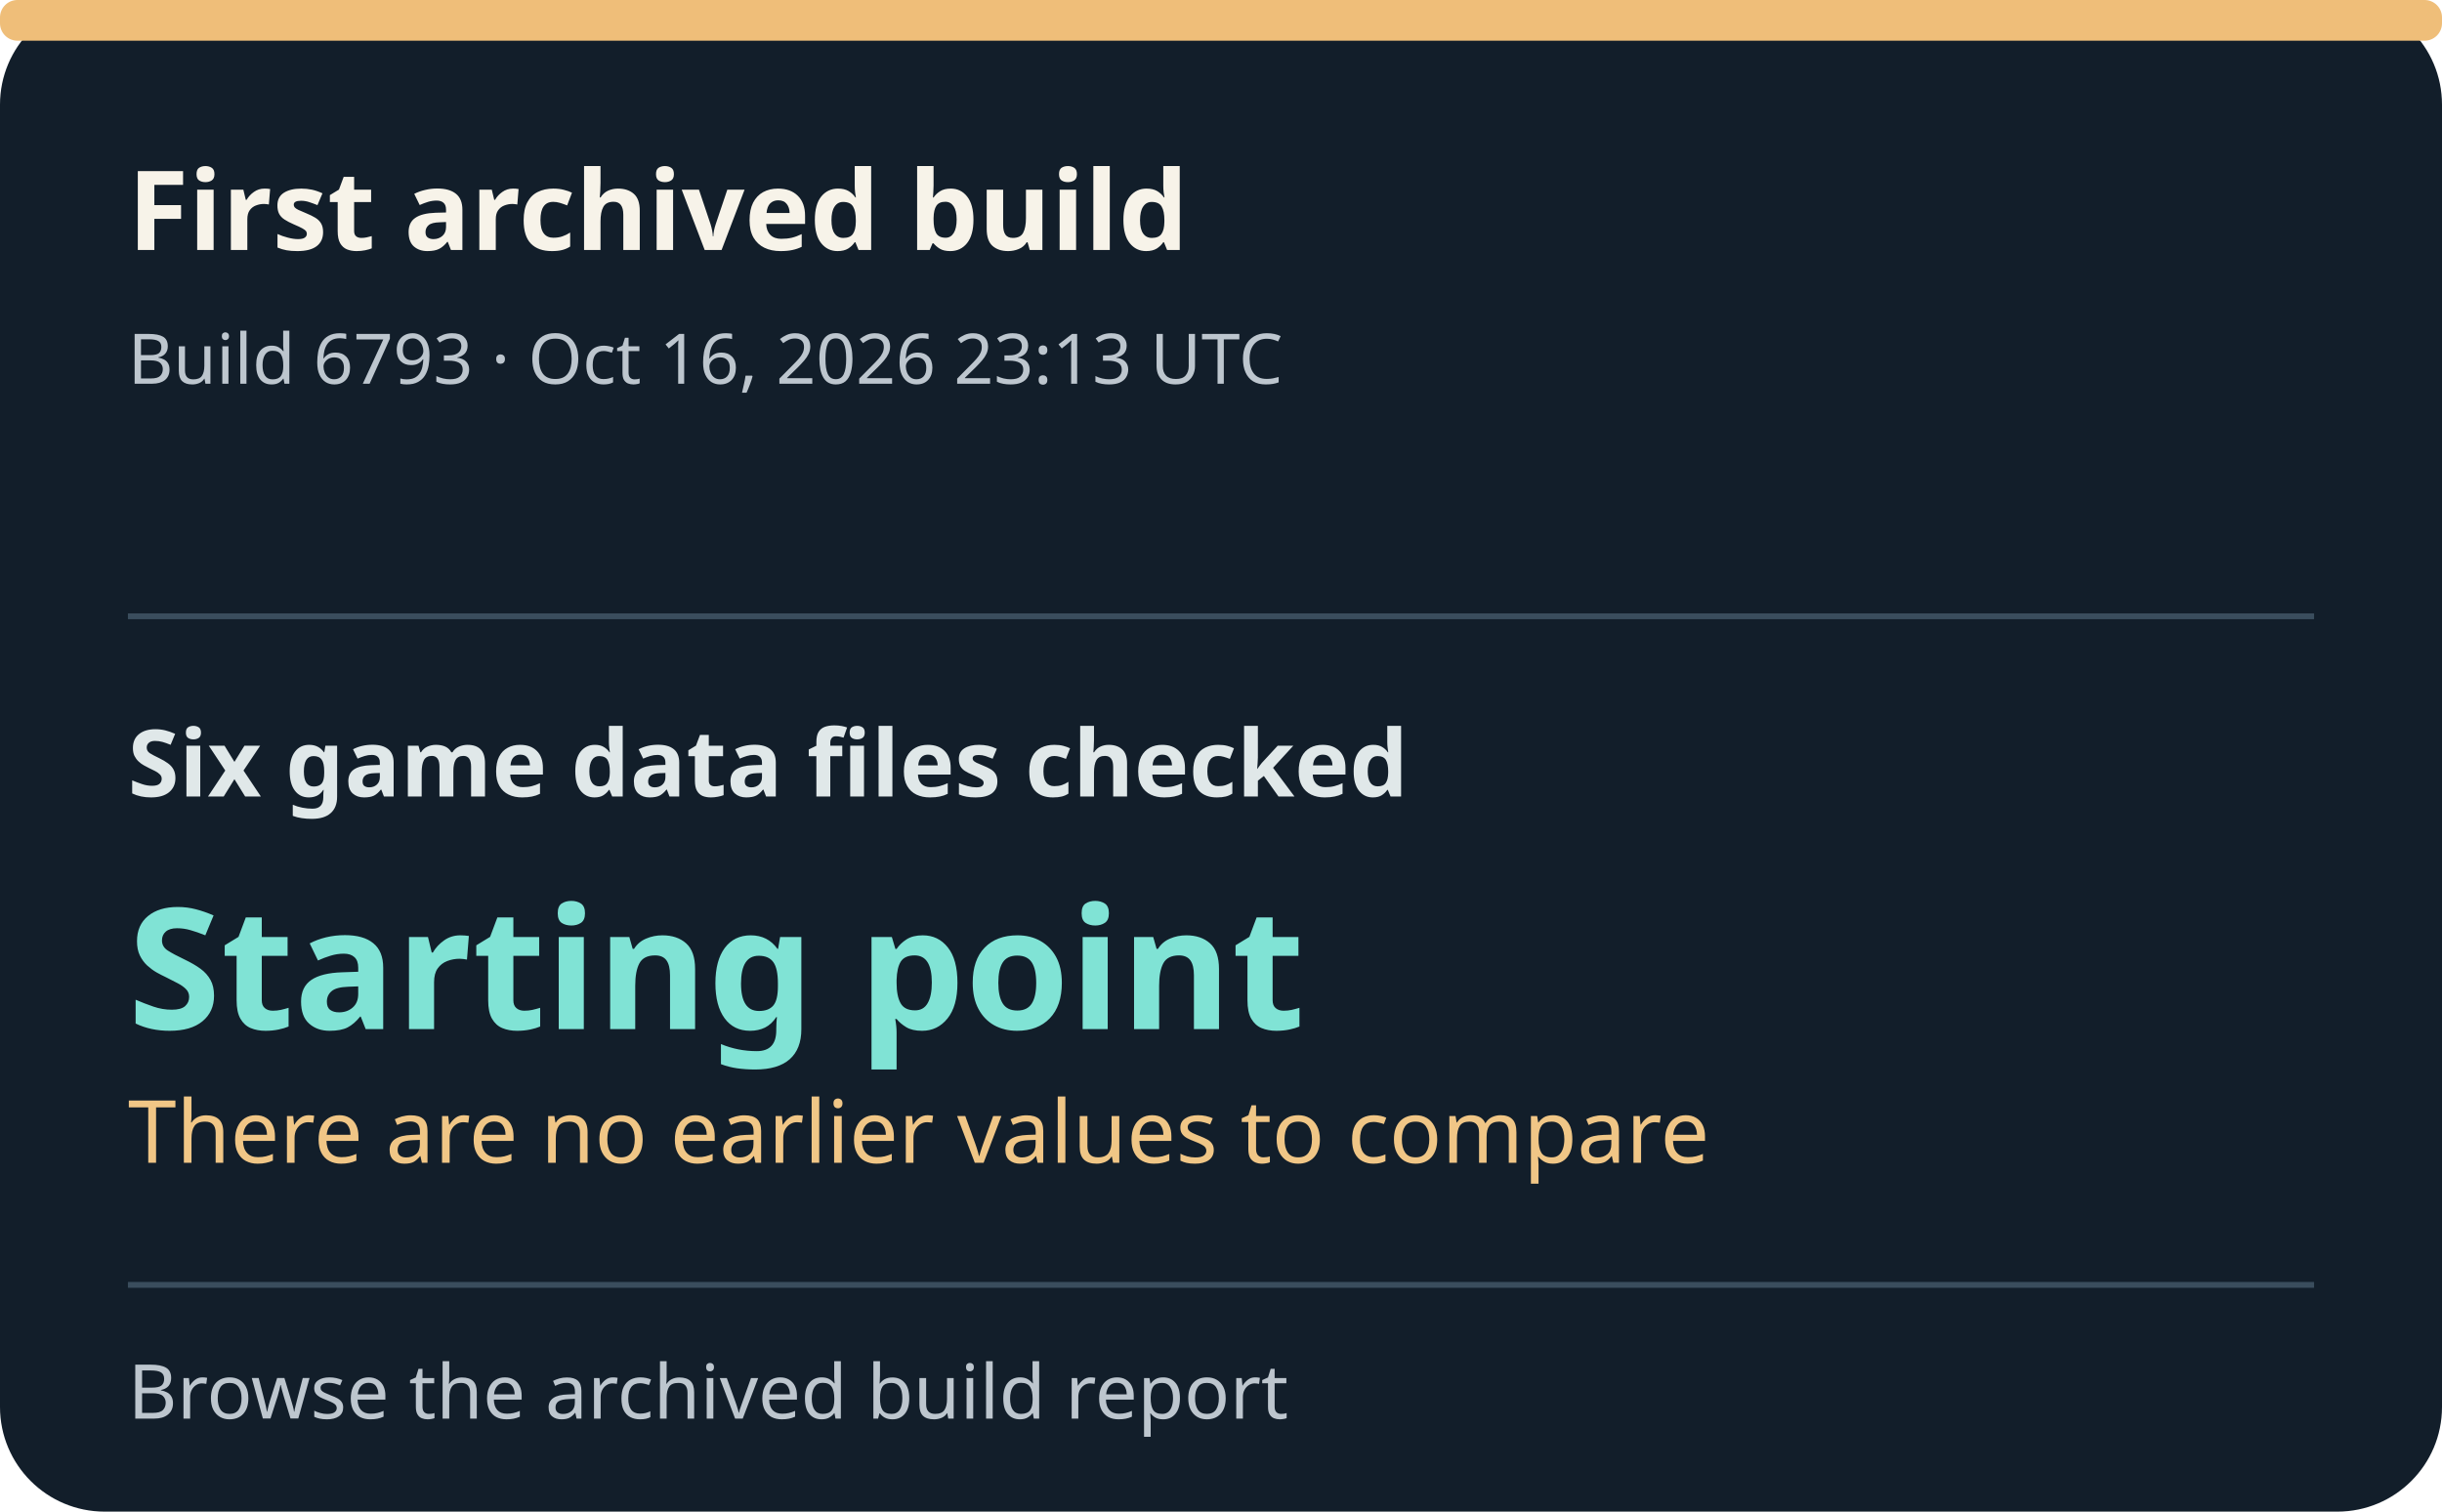
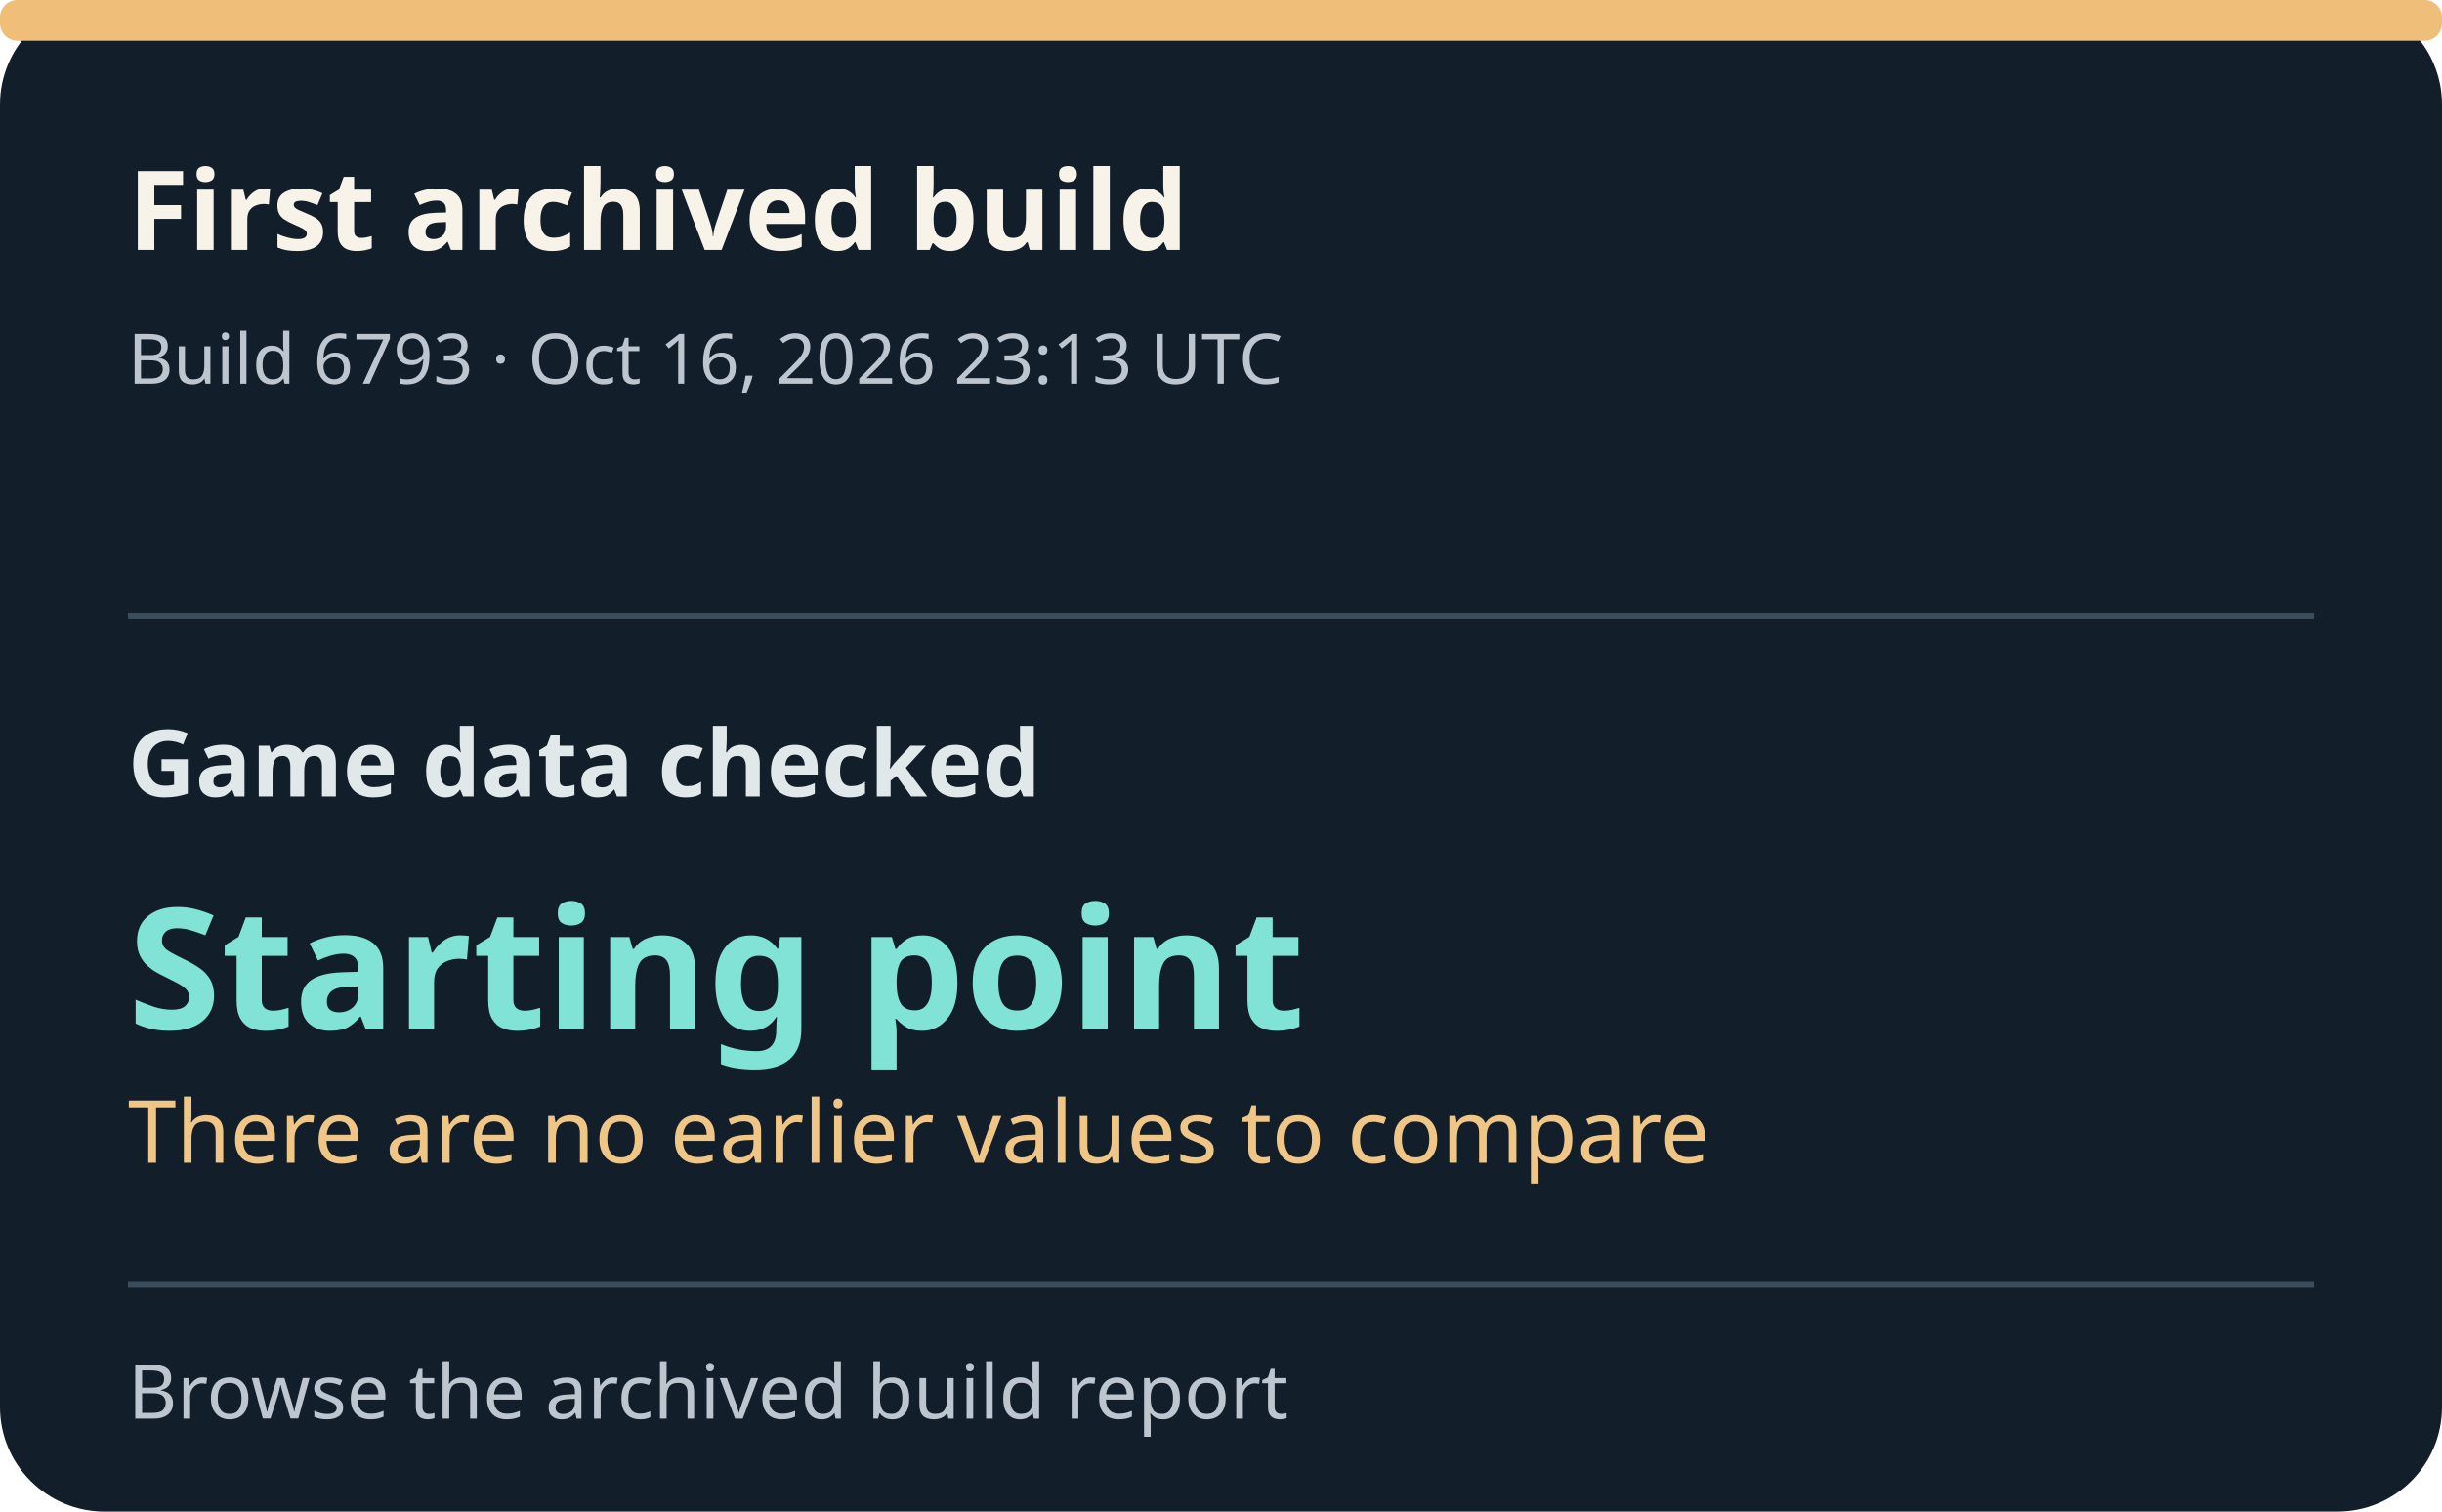
<svg xmlns="http://www.w3.org/2000/svg" width="420" height="260" viewBox="0 0 420 260" role="img" aria-label="Build 6793: Starting point.">
  <style>text{font-family:system-ui,sans-serif}.title{font-size:19px;font-weight:700;fill:#f7f3e9}.meta{font-size:12px;fill:#bdc6ce}.field{font-size:16px;font-weight:600;fill:#e0e8e9}.value{font-size:29px;font-weight:750;fill:#80e3d5}.detail{font-size:15px;fill:#f0c686}.foot{font-size:13px;fill:#bdc6ce}</style>
  <rect width="420" height="260" rx="18" fill="#121e2a" />
  <rect x="0" y="0" width="420" height="7" rx="3" fill="#efbe79" />
  <text x="22" y="43" class="title">First archived build</text>
  <text x="22" y="66" class="meta">Build 6793 · Oct 16, 2026 23:13 UTC</text>
  <line x1="22" x2="398" y1="106" y2="106" stroke="#3a4d5d" />
-   <text x="22" y="137" class="field">Six game data files checked</text>
+   <text x="22" y="137" class="field">Game data checked</text>
  <text x="22" y="177" class="value">Starting point</text>
  <text x="22" y="200" class="detail">There are no earlier values to compare</text>
  <line x1="22" x2="398" y1="221" y2="221" stroke="#3a4d5d" />
  <text x="22" y="244" class="foot">Browse the archived build report</text>
</svg>
